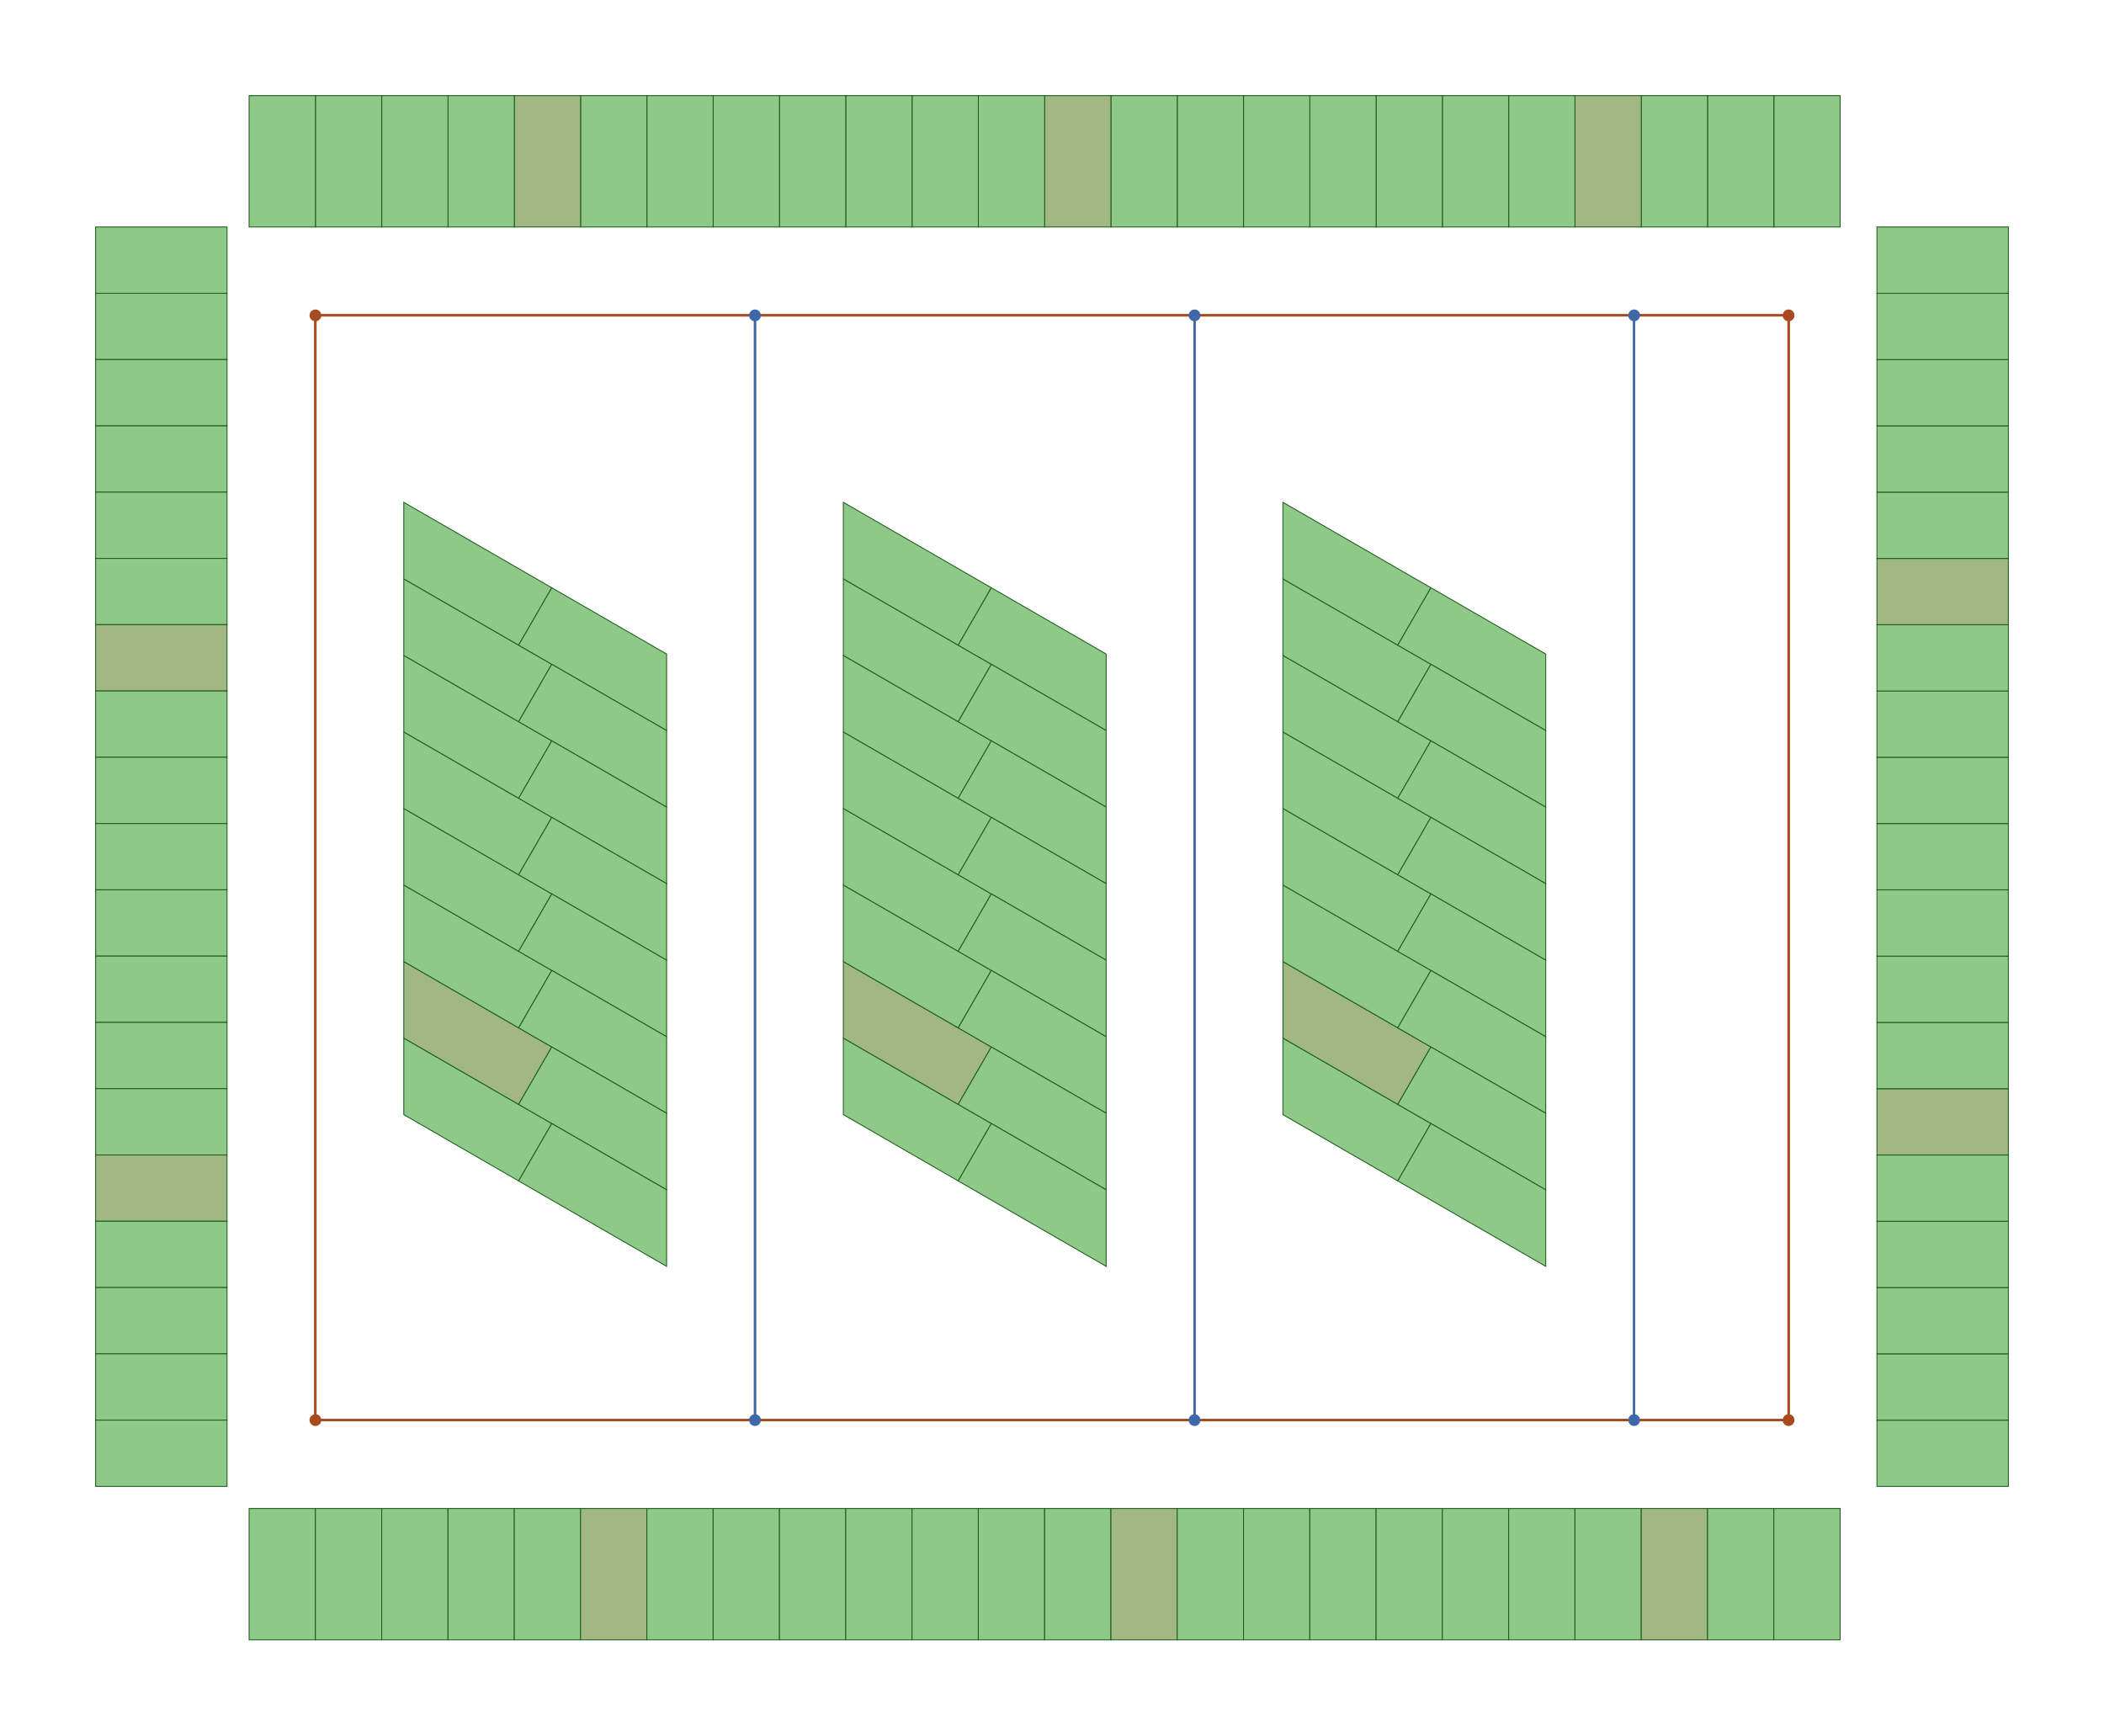
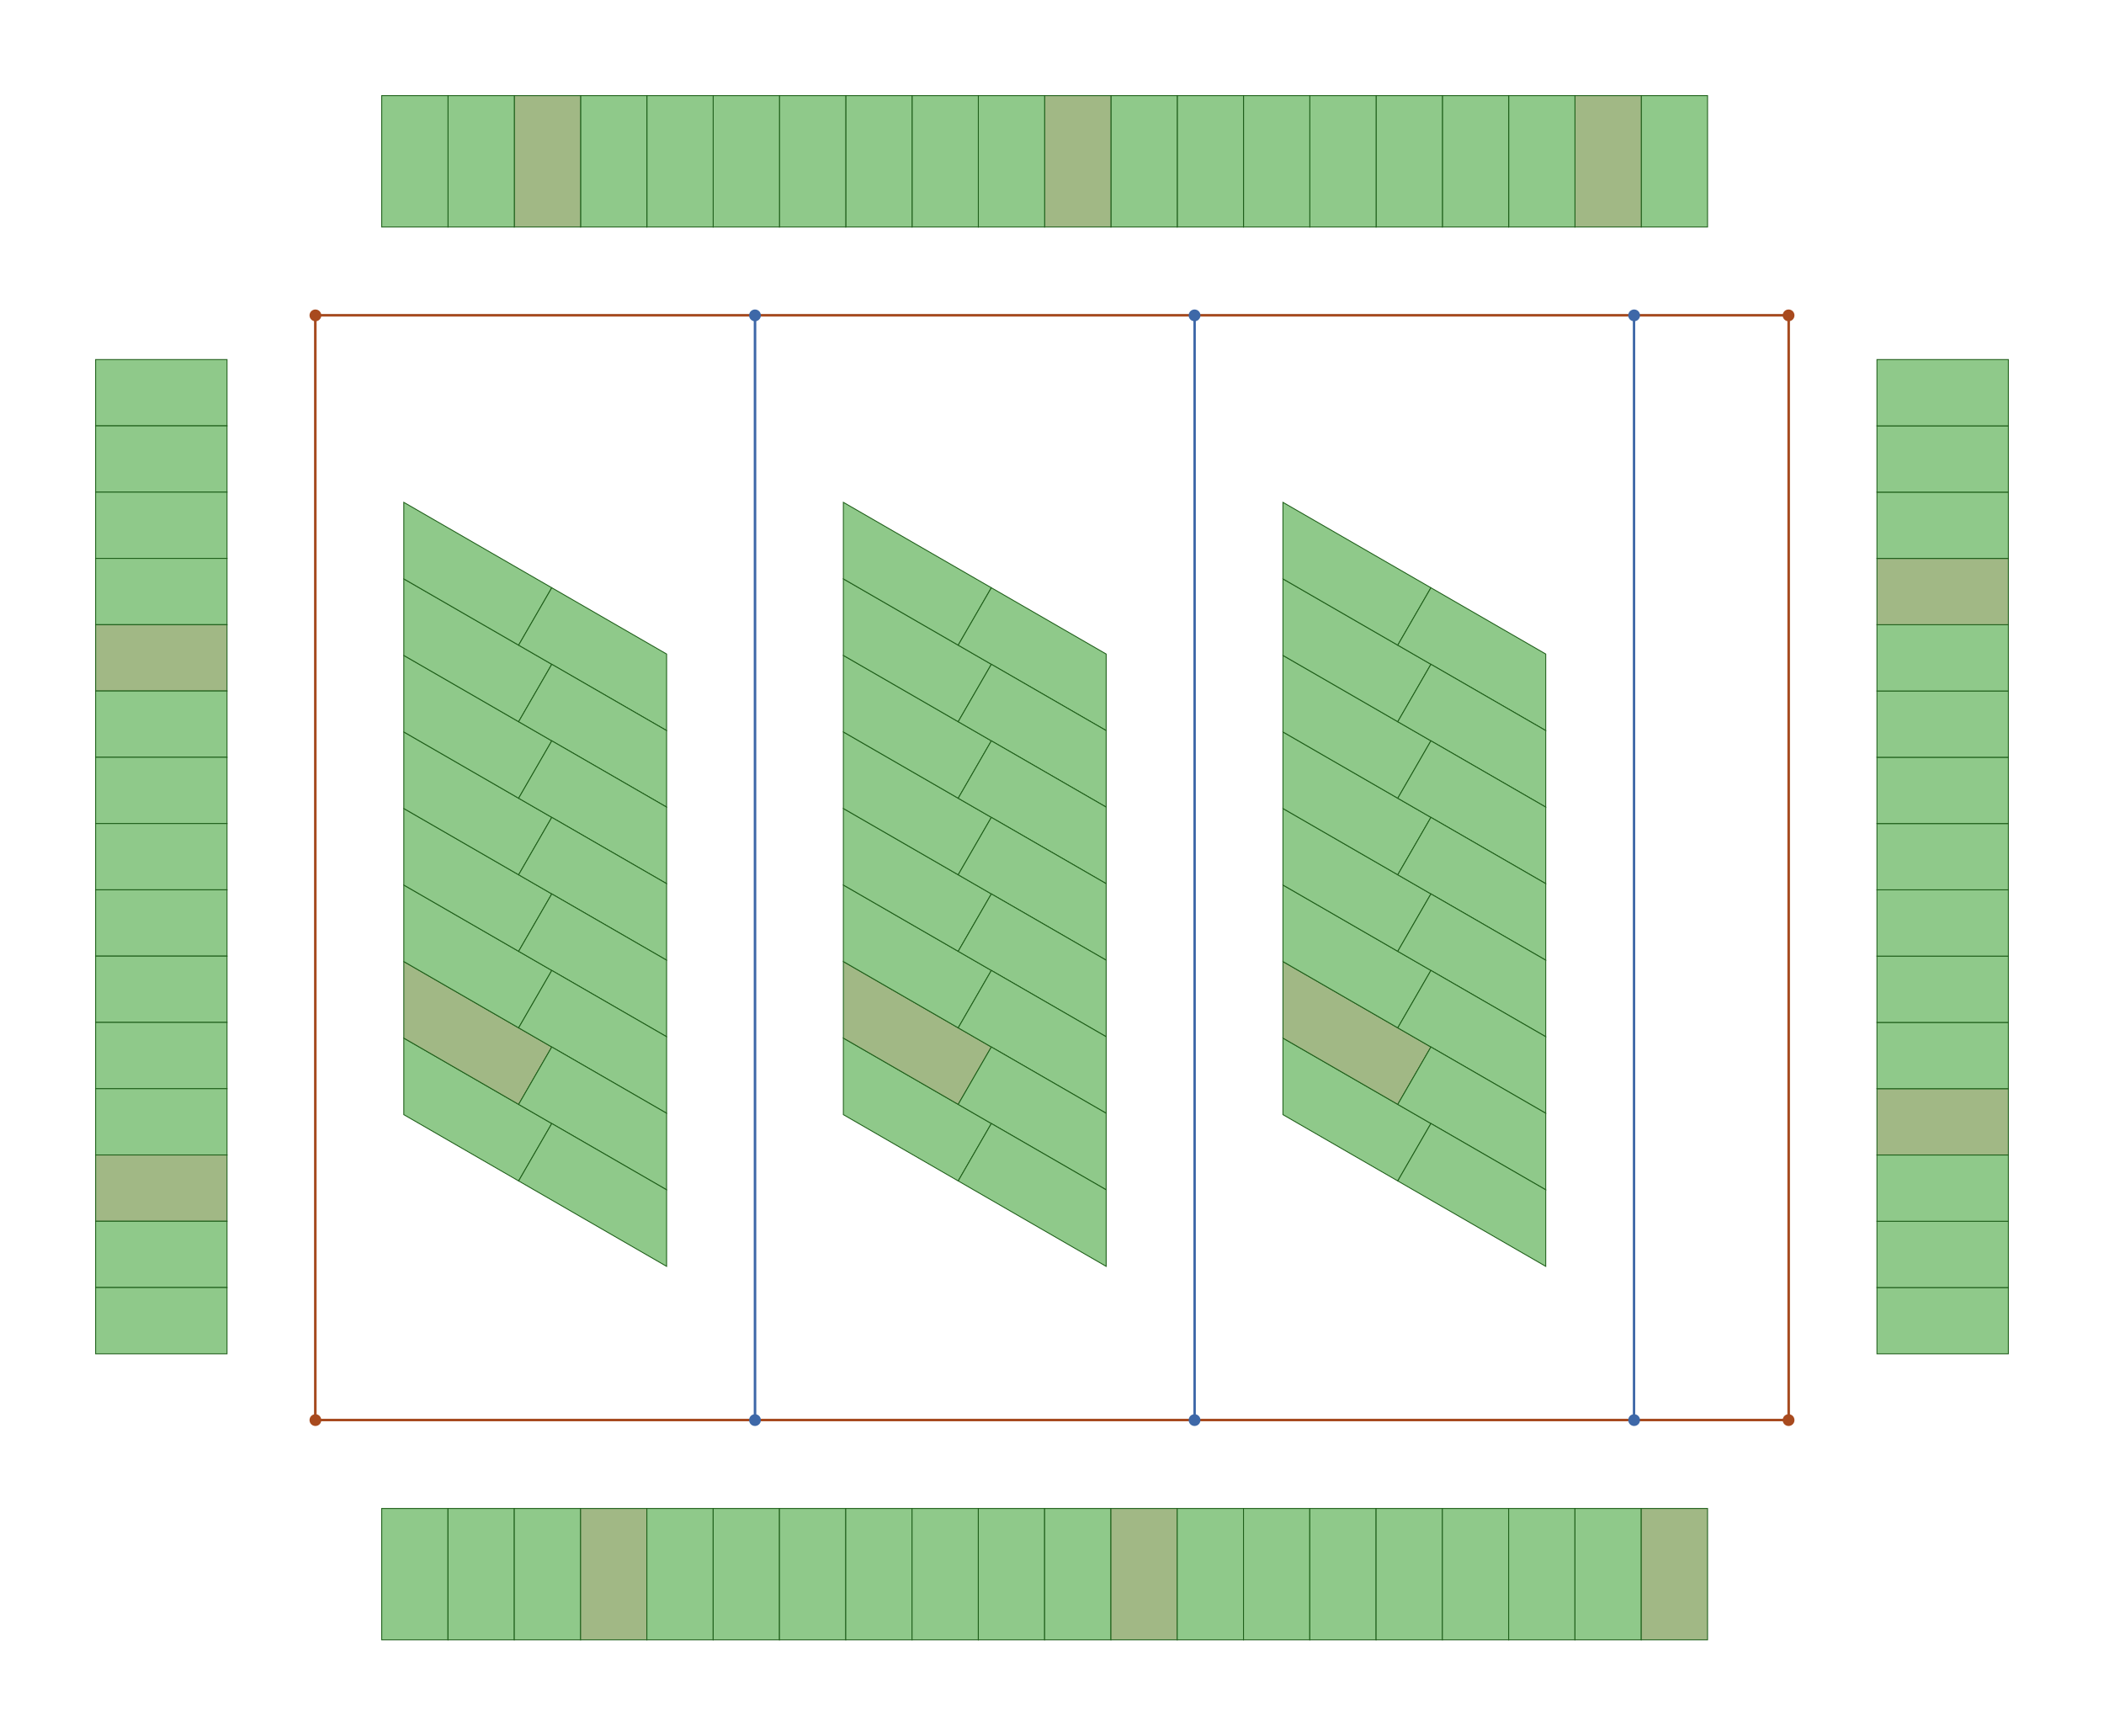
<svg xmlns="http://www.w3.org/2000/svg" width="571.289" height="471.289" viewBox="-42.822 -42.822 285.645 235.645" preserveAspectRatio="xMidYMid meet">
  <style>polygon,line{vector-effect:non-scaling-stroke}</style>
  <g transform="translate(0,150) scale(1,-1)">
    <g id="boundary" fill="none" stroke="#222" stroke-width="0.5">
      <polygon points="0,0 200,0 200,150 0,150" />
    </g>
    <g id="stalls" stroke="#1f5f1a" stroke-width="0.25">
-       <polygon points="-9,-29.838 0,-29.838 0,-12 -9,-12" fill="#8fc98a" />
-       <polygon points="0,-29.838 9,-29.838 9,-12 0,-12" fill="#8fc98a" />
      <polygon points="9,-29.838 18,-29.838 18,-12 9,-12" fill="#8fc98a" />
      <polygon points="18,-29.838 27,-29.838 27,-12 18,-12" fill="#8fc98a" />
      <polygon points="27,-29.838 36,-29.838 36,-12 27,-12" fill="#8fc98a" />
      <polygon points="36,-29.838 45,-29.838 45,-12 36,-12" fill="#a1b885" />
      <polygon points="45,-29.838 54,-29.838 54,-12 45,-12" fill="#8fc98a" />
      <polygon points="54,-29.838 63,-29.838 63,-12 54,-12" fill="#8fc98a" />
      <polygon points="63,-29.838 72,-29.838 72,-12 63,-12" fill="#8fc98a" />
      <polygon points="72,-29.838 81,-29.838 81,-12 72,-12" fill="#8fc98a" />
      <polygon points="81,-29.838 90,-29.838 90,-12 81,-12" fill="#8fc98a" />
      <polygon points="90,-29.838 99,-29.838 99,-12 90,-12" fill="#8fc98a" />
      <polygon points="99,-29.838 108,-29.838 108,-12 99,-12" fill="#8fc98a" />
      <polygon points="108,-29.838 117,-29.838 117,-12 108,-12" fill="#a1b885" />
      <polygon points="117,-29.838 126,-29.838 126,-12 117,-12" fill="#8fc98a" />
      <polygon points="126,-29.838 135,-29.838 135,-12 126,-12" fill="#8fc98a" />
      <polygon points="135,-29.838 144,-29.838 144,-12 135,-12" fill="#8fc98a" />
      <polygon points="144,-29.838 153,-29.838 153,-12 144,-12" fill="#8fc98a" />
      <polygon points="153,-29.838 162,-29.838 162,-12 153,-12" fill="#8fc98a" />
      <polygon points="162,-29.838 171,-29.838 171,-12 162,-12" fill="#8fc98a" />
      <polygon points="171,-29.838 180,-29.838 180,-12 171,-12" fill="#8fc98a" />
      <polygon points="180,-29.838 189,-29.838 189,-12 180,-12" fill="#a1b885" />
-       <polygon points="189,-29.838 198,-29.838 198,-12 189,-12" fill="#8fc98a" />
-       <polygon points="198,-29.838 207,-29.838 207,-12 198,-12" fill="#8fc98a" />
-       <polygon points="207,179.838 198,179.838 198,162 207,162" fill="#8fc98a" />
-       <polygon points="198,179.838 189,179.838 189,162 198,162" fill="#8fc98a" />
      <polygon points="189,179.838 180,179.838 180,162 189,162" fill="#8fc98a" />
      <polygon points="180,179.838 171,179.838 171,162 180,162" fill="#a1b885" />
      <polygon points="171,179.838 162,179.838 162,162 171,162" fill="#8fc98a" />
      <polygon points="162,179.838 153,179.838 153,162 162,162" fill="#8fc98a" />
      <polygon points="153,179.838 144,179.838 144,162 153,162" fill="#8fc98a" />
      <polygon points="144,179.838 135,179.838 135,162 144,162" fill="#8fc98a" />
      <polygon points="135,179.838 126,179.838 126,162 135,162" fill="#8fc98a" />
      <polygon points="126,179.838 117,179.838 117,162 126,162" fill="#8fc98a" />
      <polygon points="117,179.838 108,179.838 108,162 117,162" fill="#8fc98a" />
      <polygon points="108,179.838 99,179.838 99,162 108,162" fill="#a1b885" />
      <polygon points="99,179.838 90,179.838 90,162 99,162" fill="#8fc98a" />
      <polygon points="90,179.838 81,179.838 81,162 90,162" fill="#8fc98a" />
      <polygon points="81,179.838 72,179.838 72,162 81,162" fill="#8fc98a" />
      <polygon points="72,179.838 63,179.838 63,162 72,162" fill="#8fc98a" />
      <polygon points="63,179.838 54,179.838 54,162 63,162" fill="#8fc98a" />
      <polygon points="54,179.838 45,179.838 45,162 54,162" fill="#8fc98a" />
      <polygon points="45,179.838 36,179.838 36,162 45,162" fill="#8fc98a" />
      <polygon points="36,179.838 27,179.838 27,162 36,162" fill="#a1b885" />
      <polygon points="27,179.838 18,179.838 18,162 27,162" fill="#8fc98a" />
      <polygon points="18,179.838 9,179.838 9,162 18,162" fill="#8fc98a" />
-       <polygon points="9,179.838 0,179.838 0,162 9,162" fill="#8fc98a" />
-       <polygon points="0,179.838 -9,179.838 -9,162 0,162" fill="#8fc98a" />
-       <polygon points="229.838,-9 229.838,0 212,0 212,-9" fill="#8fc98a" />
-       <polygon points="229.838,0 229.838,9 212,9 212,0" fill="#8fc98a" />
      <polygon points="229.838,9 229.838,18 212,18 212,9" fill="#8fc98a" />
      <polygon points="229.838,18 229.838,27 212,27 212,18" fill="#8fc98a" />
      <polygon points="229.838,27 229.838,36 212,36 212,27" fill="#8fc98a" />
      <polygon points="229.838,36 229.838,45 212,45 212,36" fill="#a1b885" />
      <polygon points="229.838,45 229.838,54 212,54 212,45" fill="#8fc98a" />
      <polygon points="229.838,54 229.838,63 212,63 212,54" fill="#8fc98a" />
      <polygon points="229.838,63 229.838,72 212,72 212,63" fill="#8fc98a" />
      <polygon points="229.838,72 229.838,81 212,81 212,72" fill="#8fc98a" />
      <polygon points="229.838,81 229.838,90 212,90 212,81" fill="#8fc98a" />
      <polygon points="229.838,90 229.838,99 212,99 212,90" fill="#8fc98a" />
      <polygon points="229.838,99 229.838,108 212,108 212,99" fill="#8fc98a" />
      <polygon points="229.838,108 229.838,117 212,117 212,108" fill="#a1b885" />
      <polygon points="229.838,117 229.838,126 212,126 212,117" fill="#8fc98a" />
      <polygon points="229.838,126 229.838,135 212,135 212,126" fill="#8fc98a" />
      <polygon points="229.838,135 229.838,144 212,144 212,135" fill="#8fc98a" />
-       <polygon points="229.838,144 229.838,153 212,153 212,144" fill="#8fc98a" />
-       <polygon points="229.838,153 229.838,162 212,162 212,153" fill="#8fc98a" />
-       <polygon points="-29.838,162 -29.838,153 -12,153 -12,162" fill="#8fc98a" />
-       <polygon points="-29.838,153 -29.838,144 -12,144 -12,153" fill="#8fc98a" />
      <polygon points="-29.838,144 -29.838,135 -12,135 -12,144" fill="#8fc98a" />
      <polygon points="-29.838,135 -29.838,126 -12,126 -12,135" fill="#8fc98a" />
      <polygon points="-29.838,126 -29.838,117 -12,117 -12,126" fill="#8fc98a" />
      <polygon points="-29.838,117 -29.838,108 -12,108 -12,117" fill="#8fc98a" />
      <polygon points="-29.838,108 -29.838,99 -12,99 -12,108" fill="#a1b885" />
      <polygon points="-29.838,99 -29.838,90 -12,90 -12,99" fill="#8fc98a" />
      <polygon points="-29.838,90 -29.838,81 -12,81 -12,90" fill="#8fc98a" />
      <polygon points="-29.838,81 -29.838,72 -12,72 -12,81" fill="#8fc98a" />
      <polygon points="-29.838,72 -29.838,63 -12,63 -12,72" fill="#8fc98a" />
      <polygon points="-29.838,63 -29.838,54 -12,54 -12,63" fill="#8fc98a" />
      <polygon points="-29.838,54 -29.838,45 -12,45 -12,54" fill="#8fc98a" />
      <polygon points="-29.838,45 -29.838,36 -12,36 -12,45" fill="#8fc98a" />
      <polygon points="-29.838,36 -29.838,27 -12,27 -12,36" fill="#a1b885" />
      <polygon points="-29.838,27 -29.838,18 -12,18 -12,27" fill="#8fc98a" />
      <polygon points="-29.838,18 -29.838,9 -12,9 -12,18" fill="#8fc98a" />
-       <polygon points="-29.838,9 -29.838,0 -12,0 -12,9" fill="#8fc98a" />
-       <polygon points="-29.838,0 -29.838,-9 -12,-9 -12,0" fill="#8fc98a" />
      <polygon points="27.588,32.476 32.088,40.270 12,51.868 12,41.476" fill="#8fc98a" />
      <polygon points="27.588,42.868 32.088,50.662 12,62.261 12,51.868" fill="#a1b885" />
      <polygon points="27.588,53.261 32.088,61.055 12,72.653 12,62.261" fill="#8fc98a" />
      <polygon points="27.588,63.653 32.088,71.447 12,83.045 12,72.653" fill="#8fc98a" />
      <polygon points="27.588,74.045 32.088,81.839 12,93.437 12,83.045" fill="#8fc98a" />
      <polygon points="27.588,84.437 32.088,92.232 12,103.830 12,93.437" fill="#8fc98a" />
      <polygon points="27.588,94.830 32.088,102.624 12,114.222 12,103.830" fill="#8fc98a" />
      <polygon points="27.588,105.222 32.088,113.016 12,124.614 12,114.222" fill="#8fc98a" />
      <polygon points="32.088,113.016 27.588,105.222 47.677,93.624 47.677,104.016" fill="#8fc98a" />
      <polygon points="32.088,102.624 27.588,94.830 47.677,83.232 47.677,93.624" fill="#8fc98a" />
      <polygon points="32.088,92.232 27.588,84.437 47.677,72.839 47.677,83.232" fill="#8fc98a" />
      <polygon points="32.088,81.839 27.588,74.045 47.677,62.447 47.677,72.839" fill="#8fc98a" />
      <polygon points="32.088,71.447 27.588,63.653 47.677,52.055 47.677,62.447" fill="#8fc98a" />
      <polygon points="32.088,61.055 27.588,53.261 47.677,41.662 47.677,52.055" fill="#8fc98a" />
      <polygon points="32.088,50.662 27.588,42.868 47.677,31.270 47.677,41.662" fill="#8fc98a" />
      <polygon points="32.088,40.270 27.588,32.476 47.677,20.878 47.677,31.270" fill="#8fc98a" />
      <polygon points="87.265,32.476 91.765,40.270 71.677,51.868 71.677,41.476" fill="#8fc98a" />
      <polygon points="87.265,42.868 91.765,50.662 71.677,62.261 71.677,51.868" fill="#a1b885" />
      <polygon points="87.265,53.261 91.765,61.055 71.677,72.653 71.677,62.261" fill="#8fc98a" />
      <polygon points="87.265,63.653 91.765,71.447 71.677,83.045 71.677,72.653" fill="#8fc98a" />
      <polygon points="87.265,74.045 91.765,81.839 71.677,93.437 71.677,83.045" fill="#8fc98a" />
      <polygon points="87.265,84.437 91.765,92.232 71.677,103.830 71.677,93.437" fill="#8fc98a" />
      <polygon points="87.265,94.830 91.765,102.624 71.677,114.222 71.677,103.830" fill="#8fc98a" />
      <polygon points="87.265,105.222 91.765,113.016 71.677,124.614 71.677,114.222" fill="#8fc98a" />
      <polygon points="91.765,113.016 87.265,105.222 107.354,93.624 107.354,104.016" fill="#8fc98a" />
      <polygon points="91.765,102.624 87.265,94.830 107.354,83.232 107.354,93.624" fill="#8fc98a" />
      <polygon points="91.765,92.232 87.265,84.437 107.354,72.839 107.354,83.232" fill="#8fc98a" />
      <polygon points="91.765,81.839 87.265,74.045 107.354,62.447 107.354,72.839" fill="#8fc98a" />
      <polygon points="91.765,71.447 87.265,63.653 107.354,52.055 107.354,62.447" fill="#8fc98a" />
      <polygon points="91.765,61.055 87.265,53.261 107.354,41.662 107.354,52.055" fill="#8fc98a" />
      <polygon points="91.765,50.662 87.265,42.868 107.354,31.270 107.354,41.662" fill="#8fc98a" />
      <polygon points="91.765,40.270 87.265,32.476 107.354,20.878 107.354,31.270" fill="#8fc98a" />
      <polygon points="146.942,32.476 151.442,40.270 131.354,51.868 131.354,41.476" fill="#8fc98a" />
      <polygon points="146.942,42.868 151.442,50.662 131.354,62.261 131.354,51.868" fill="#a1b885" />
      <polygon points="146.942,53.261 151.442,61.055 131.354,72.653 131.354,62.261" fill="#8fc98a" />
      <polygon points="146.942,63.653 151.442,71.447 131.354,83.045 131.354,72.653" fill="#8fc98a" />
      <polygon points="146.942,74.045 151.442,81.839 131.354,93.437 131.354,83.045" fill="#8fc98a" />
      <polygon points="146.942,84.437 151.442,92.232 131.354,103.830 131.354,93.437" fill="#8fc98a" />
      <polygon points="146.942,94.830 151.442,102.624 131.354,114.222 131.354,103.830" fill="#8fc98a" />
      <polygon points="146.942,105.222 151.442,113.016 131.354,124.614 131.354,114.222" fill="#8fc98a" />
      <polygon points="151.442,113.016 146.942,105.222 167.031,93.624 167.031,104.016" fill="#8fc98a" />
      <polygon points="151.442,102.624 146.942,94.830 167.031,83.232 167.031,93.624" fill="#8fc98a" />
      <polygon points="151.442,92.232 146.942,84.437 167.031,72.839 167.031,83.232" fill="#8fc98a" />
      <polygon points="151.442,81.839 146.942,74.045 167.031,62.447 167.031,72.839" fill="#8fc98a" />
      <polygon points="151.442,71.447 146.942,63.653 167.031,52.055 167.031,62.447" fill="#8fc98a" />
      <polygon points="151.442,61.055 146.942,53.261 167.031,41.662 167.031,52.055" fill="#8fc98a" />
      <polygon points="151.442,50.662 146.942,42.868 167.031,31.270 167.031,41.662" fill="#8fc98a" />
      <polygon points="151.442,40.270 146.942,32.476 167.031,20.878 167.031,31.270" fill="#8fc98a" />
    </g>
    <g id="graph">
      <line x1="0" y1="0" x2="59.677" y2="0" stroke="#a84a1e" stroke-width="0.6" />
      <line x1="59.677" y1="0" x2="0" y2="0" stroke="#a84a1e" stroke-width="0.6" />
      <line x1="59.677" y1="0" x2="119.354" y2="0" stroke="#a84a1e" stroke-width="0.6" />
      <line x1="119.354" y1="0" x2="59.677" y2="0" stroke="#a84a1e" stroke-width="0.6" />
      <line x1="119.354" y1="0" x2="179.031" y2="0" stroke="#a84a1e" stroke-width="0.6" />
      <line x1="179.031" y1="0" x2="119.354" y2="0" stroke="#a84a1e" stroke-width="0.6" />
      <line x1="179.031" y1="0" x2="200" y2="0" stroke="#a84a1e" stroke-width="0.6" />
      <line x1="200" y1="0" x2="179.031" y2="0" stroke="#a84a1e" stroke-width="0.6" />
      <line x1="200" y1="0" x2="200" y2="150" stroke="#a84a1e" stroke-width="0.6" />
      <line x1="200" y1="150" x2="200" y2="0" stroke="#a84a1e" stroke-width="0.6" />
      <line x1="200" y1="150" x2="179.031" y2="150" stroke="#a84a1e" stroke-width="0.6" />
      <line x1="179.031" y1="150" x2="200" y2="150" stroke="#a84a1e" stroke-width="0.6" />
      <line x1="179.031" y1="150" x2="119.354" y2="150" stroke="#a84a1e" stroke-width="0.6" />
      <line x1="119.354" y1="150" x2="179.031" y2="150" stroke="#a84a1e" stroke-width="0.6" />
      <line x1="119.354" y1="150" x2="59.677" y2="150" stroke="#a84a1e" stroke-width="0.6" />
      <line x1="59.677" y1="150" x2="119.354" y2="150" stroke="#a84a1e" stroke-width="0.6" />
      <line x1="59.677" y1="150" x2="0" y2="150" stroke="#a84a1e" stroke-width="0.6" />
      <line x1="0" y1="150" x2="59.677" y2="150" stroke="#a84a1e" stroke-width="0.6" />
      <line x1="0" y1="150" x2="0" y2="0" stroke="#a84a1e" stroke-width="0.6" />
      <line x1="0" y1="0" x2="0" y2="150" stroke="#a84a1e" stroke-width="0.6" />
      <line x1="179.031" y1="0" x2="179.031" y2="150" stroke="#3e68a8" stroke-width="0.6" />
      <line x1="179.031" y1="150" x2="179.031" y2="0" stroke="#3e68a8" stroke-width="0.6" />
      <line x1="119.354" y1="0" x2="119.354" y2="150" stroke="#3e68a8" stroke-width="0.6" />
      <line x1="119.354" y1="150" x2="119.354" y2="0" stroke="#3e68a8" stroke-width="0.6" />
      <line x1="59.677" y1="0" x2="59.677" y2="150" stroke="#3e68a8" stroke-width="0.6" />
      <line x1="59.677" y1="150" x2="59.677" y2="0" stroke="#3e68a8" stroke-width="0.6" />
      <circle cx="0" cy="0" r="0.8" fill="#a84a1e" />
      <circle cx="200" cy="0" r="0.8" fill="#a84a1e" />
      <circle cx="200" cy="150" r="0.8" fill="#a84a1e" />
      <circle cx="0" cy="150" r="0.8" fill="#a84a1e" />
      <circle cx="179.031" cy="0" r="0.8" fill="#3e68a8" />
      <circle cx="179.031" cy="150" r="0.8" fill="#3e68a8" />
      <circle cx="119.354" cy="0" r="0.8" fill="#3e68a8" />
      <circle cx="119.354" cy="150" r="0.8" fill="#3e68a8" />
      <circle cx="59.677" cy="0" r="0.8" fill="#3e68a8" />
      <circle cx="59.677" cy="150" r="0.8" fill="#3e68a8" />
    </g>
  </g>
</svg>
